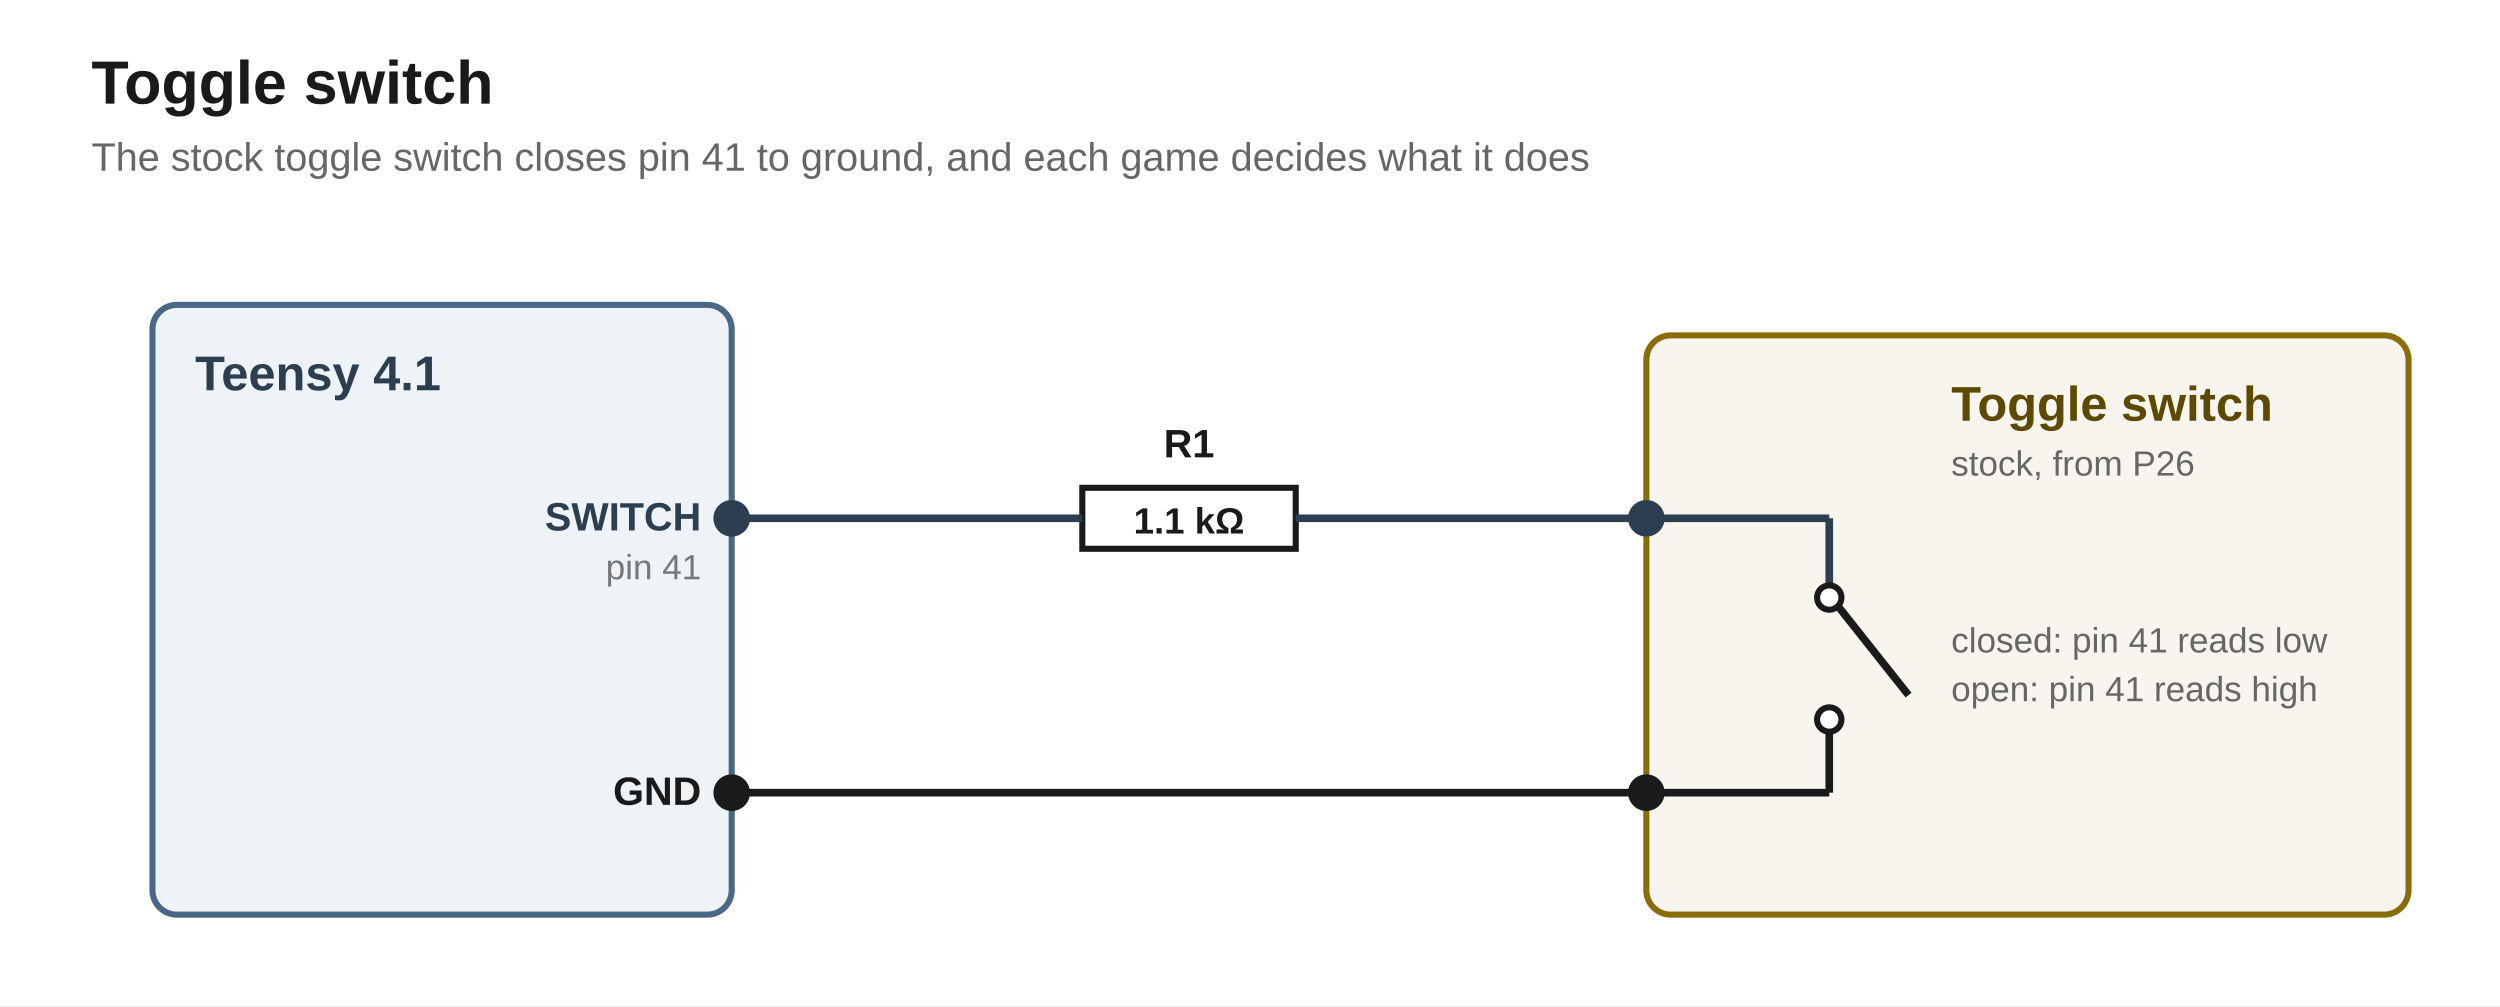
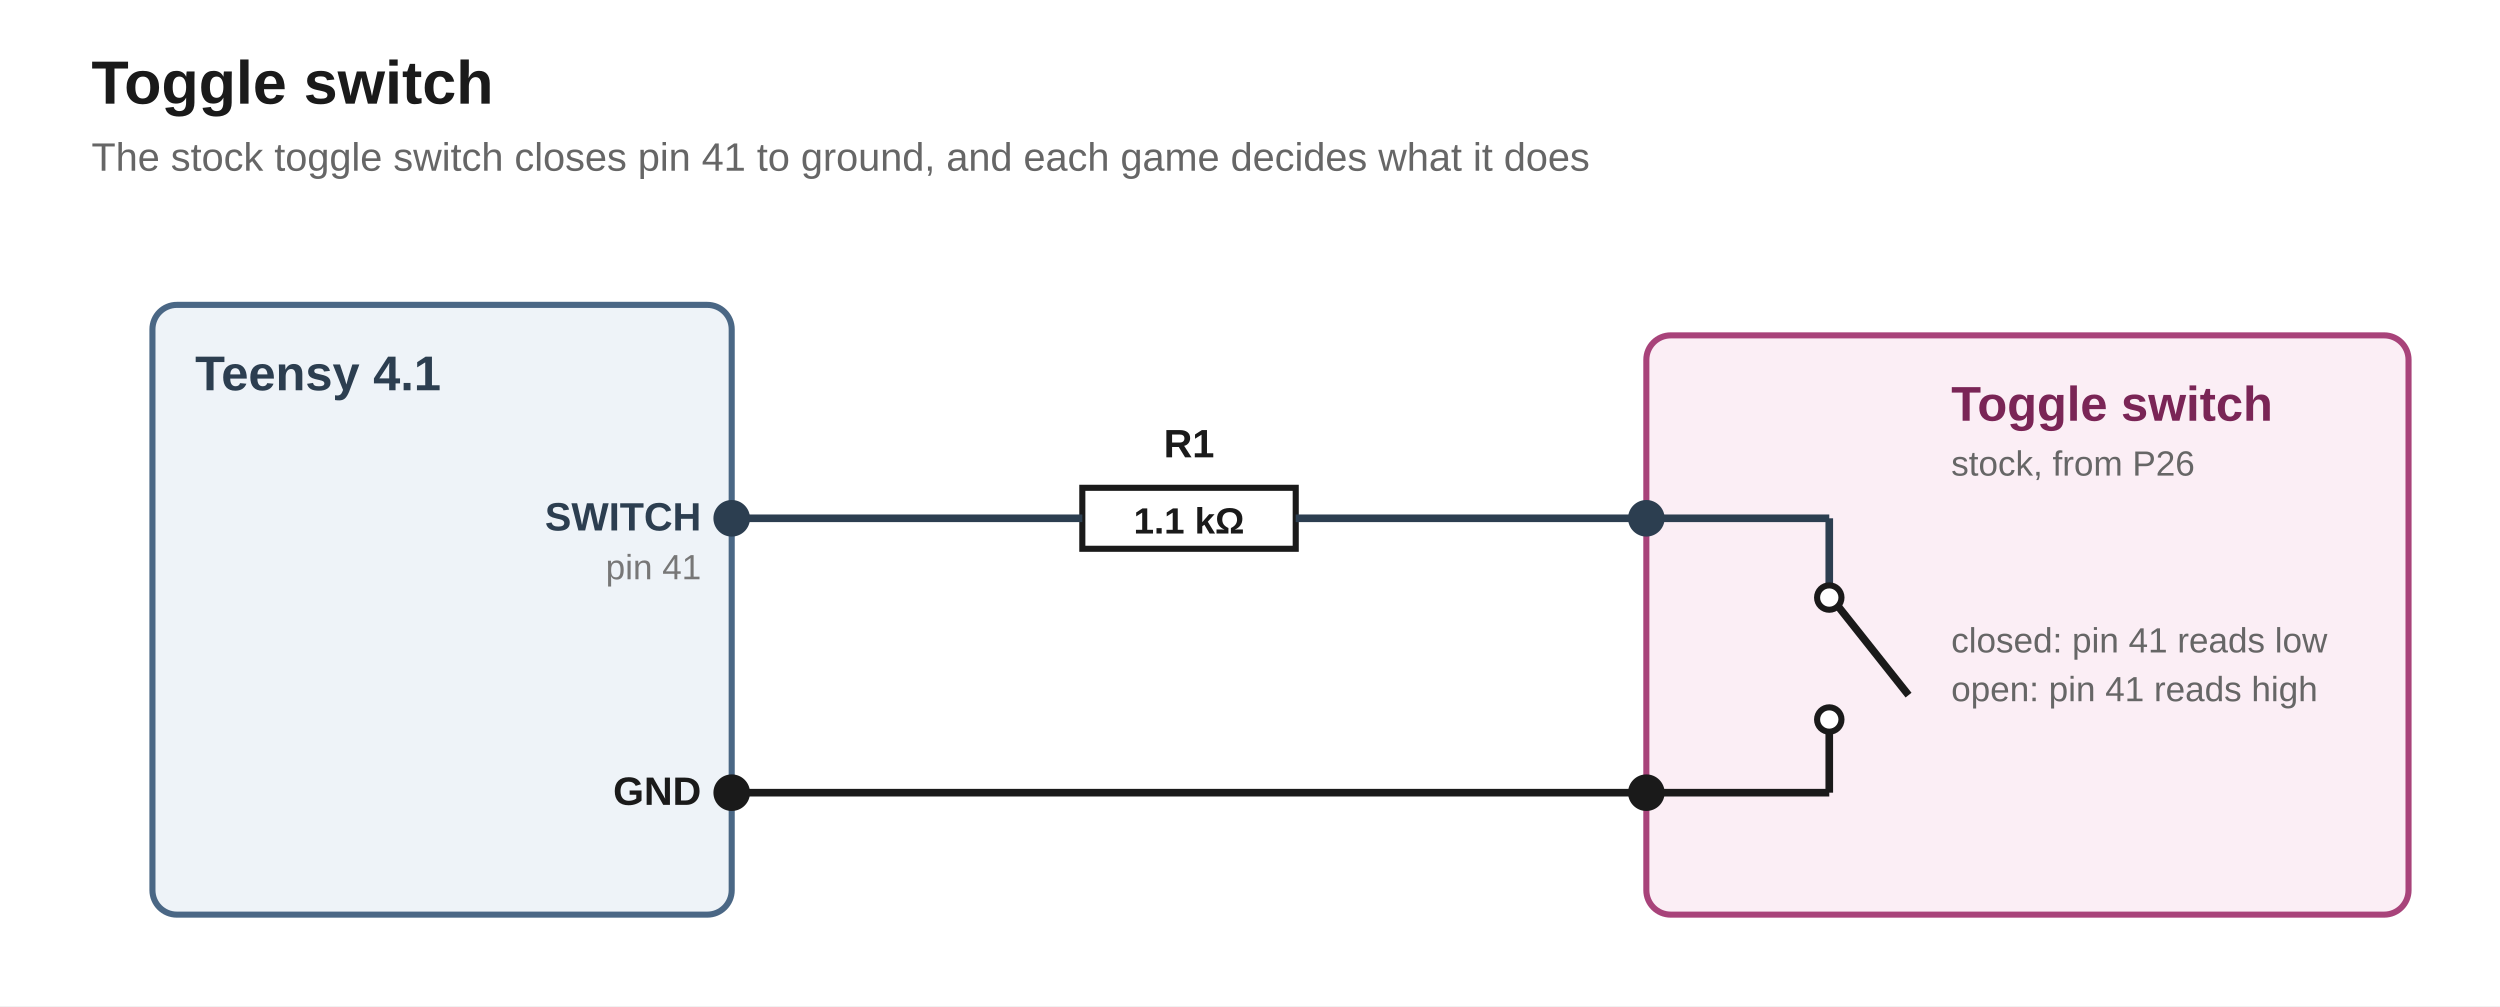
<svg xmlns="http://www.w3.org/2000/svg" viewBox="0 0 820 330" font-family="Segoe UI, Arial, sans-serif">
  <rect x="0" y="0" width="820" height="330" fill="#ffffff" />
  <text x="30" y="34" font-size="20" font-weight="700" fill="#1a1a1a">Toggle switch</text>
  <text x="30" y="56" font-size="13" fill="#666" data-pin="Toggle switch">The stock toggle switch closes pin 41 to ground, and each game decides what it does</text>
  <rect x="50" y="100" width="190" height="200" rx="8" fill="#eef3f8" stroke="#4a6785" stroke-width="2" />
  <text x="64" y="128" font-size="16" font-weight="700" fill="#2c3e50">Teensy 4.1</text>
  <circle cx="240" cy="170" r="6" fill="#2c3e50" />
  <text x="230" y="174" text-anchor="end" font-size="13" font-weight="700" fill="#2c3e50">SWITCH</text>
  <text x="230" y="190" text-anchor="end" font-size="11.5" fill="#777" data-pin="Toggle switch">pin 41</text>
  <circle cx="240" cy="260" r="6" fill="#1a1a1a" />
  <text x="230" y="264" text-anchor="end" font-size="13" font-weight="700" fill="#1a1a1a">GND</text>
-   <rect x="540" y="110" width="250" height="190" rx="8" fill="#f8f4ee" stroke="#8a6d0b" stroke-width="2" />
-   <text x="640" y="138" font-size="16" font-weight="700" fill="#5c4a00">Toggle switch</text>
+   <rect x="540" y="110" width="250" height="190" rx="8" fill="#fbeef5" stroke="#a8437a" stroke-width="2" />
+   <text x="640" y="138" font-size="16" font-weight="700" fill="#7a2556">Toggle switch</text>
  <text x="640" y="156" font-size="11.5" fill="#666">stock, from P26</text>
  <circle cx="540" cy="170" r="6" fill="#2c3e50" />
  <circle cx="540" cy="260" r="6" fill="#1a1a1a" />
  <line x1="540" y1="170" x2="600" y2="170" stroke="#2c3e50" stroke-width="2.5" />
  <line x1="600" y1="170" x2="600" y2="192" stroke="#2c3e50" stroke-width="2.5" />
  <circle cx="600" cy="196" r="4" fill="#ffffff" stroke="#1a1a1a" stroke-width="2" />
  <line x1="603" y1="199" x2="626" y2="228" stroke="#1a1a1a" stroke-width="2.5" />
  <circle cx="600" cy="236" r="4" fill="#ffffff" stroke="#1a1a1a" stroke-width="2" />
  <line x1="600" y1="240" x2="600" y2="260" stroke="#1a1a1a" stroke-width="2.5" />
  <line x1="540" y1="260" x2="600" y2="260" stroke="#1a1a1a" stroke-width="2.5" />
  <text x="640" y="214" font-size="11.5" fill="#666" data-pin="Toggle switch">closed: pin 41 reads low</text>
  <text x="640" y="230" font-size="11.5" fill="#666" data-pin="Toggle switch">open: pin 41 reads high</text>
  <rect x="355" y="160" width="70" height="20" fill="#fff" stroke="#1a1a1a" stroke-width="2" />
  <text x="390" y="175" text-anchor="middle" font-size="12" font-weight="700" fill="#1a1a1a" data-fig="r_s">1.1 kΩ</text>
  <text x="390" y="150" text-anchor="middle" font-size="13" font-weight="700" fill="#1a1a1a">R1</text>
  <line x1="240" y1="170" x2="355" y2="170" stroke="#2c3e50" stroke-width="2.5" />
  <line x1="425" y1="170" x2="540" y2="170" stroke="#2c3e50" stroke-width="2.5" />
  <line x1="240" y1="260" x2="540" y2="260" stroke="#1a1a1a" stroke-width="2.5" />
</svg>
